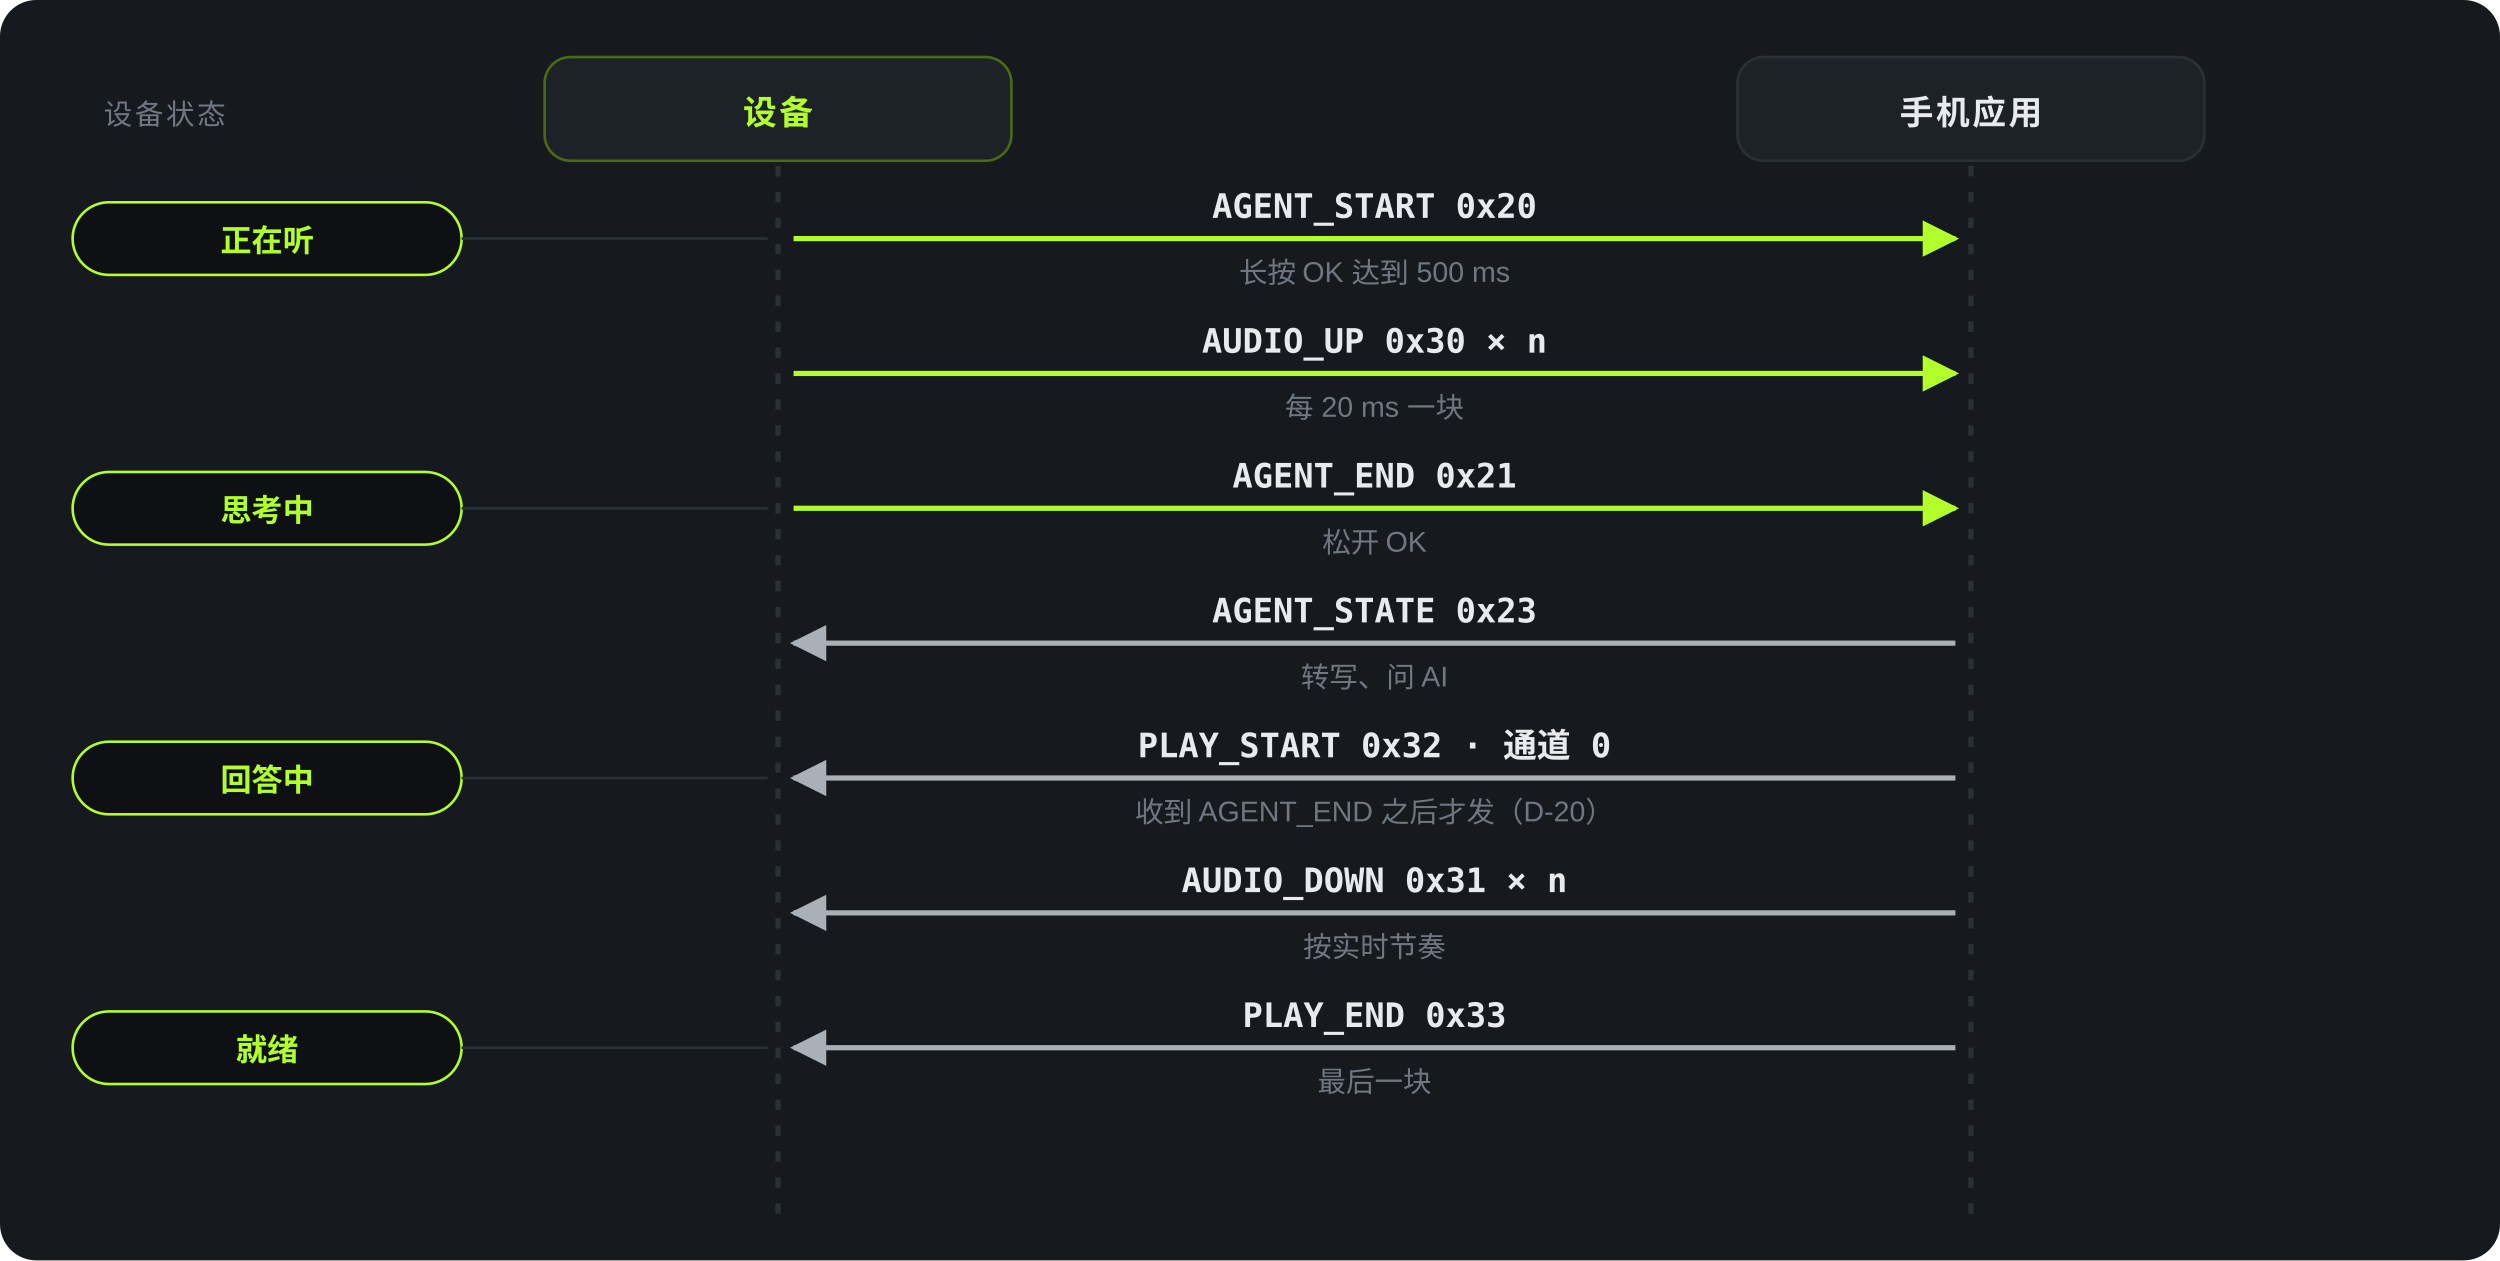
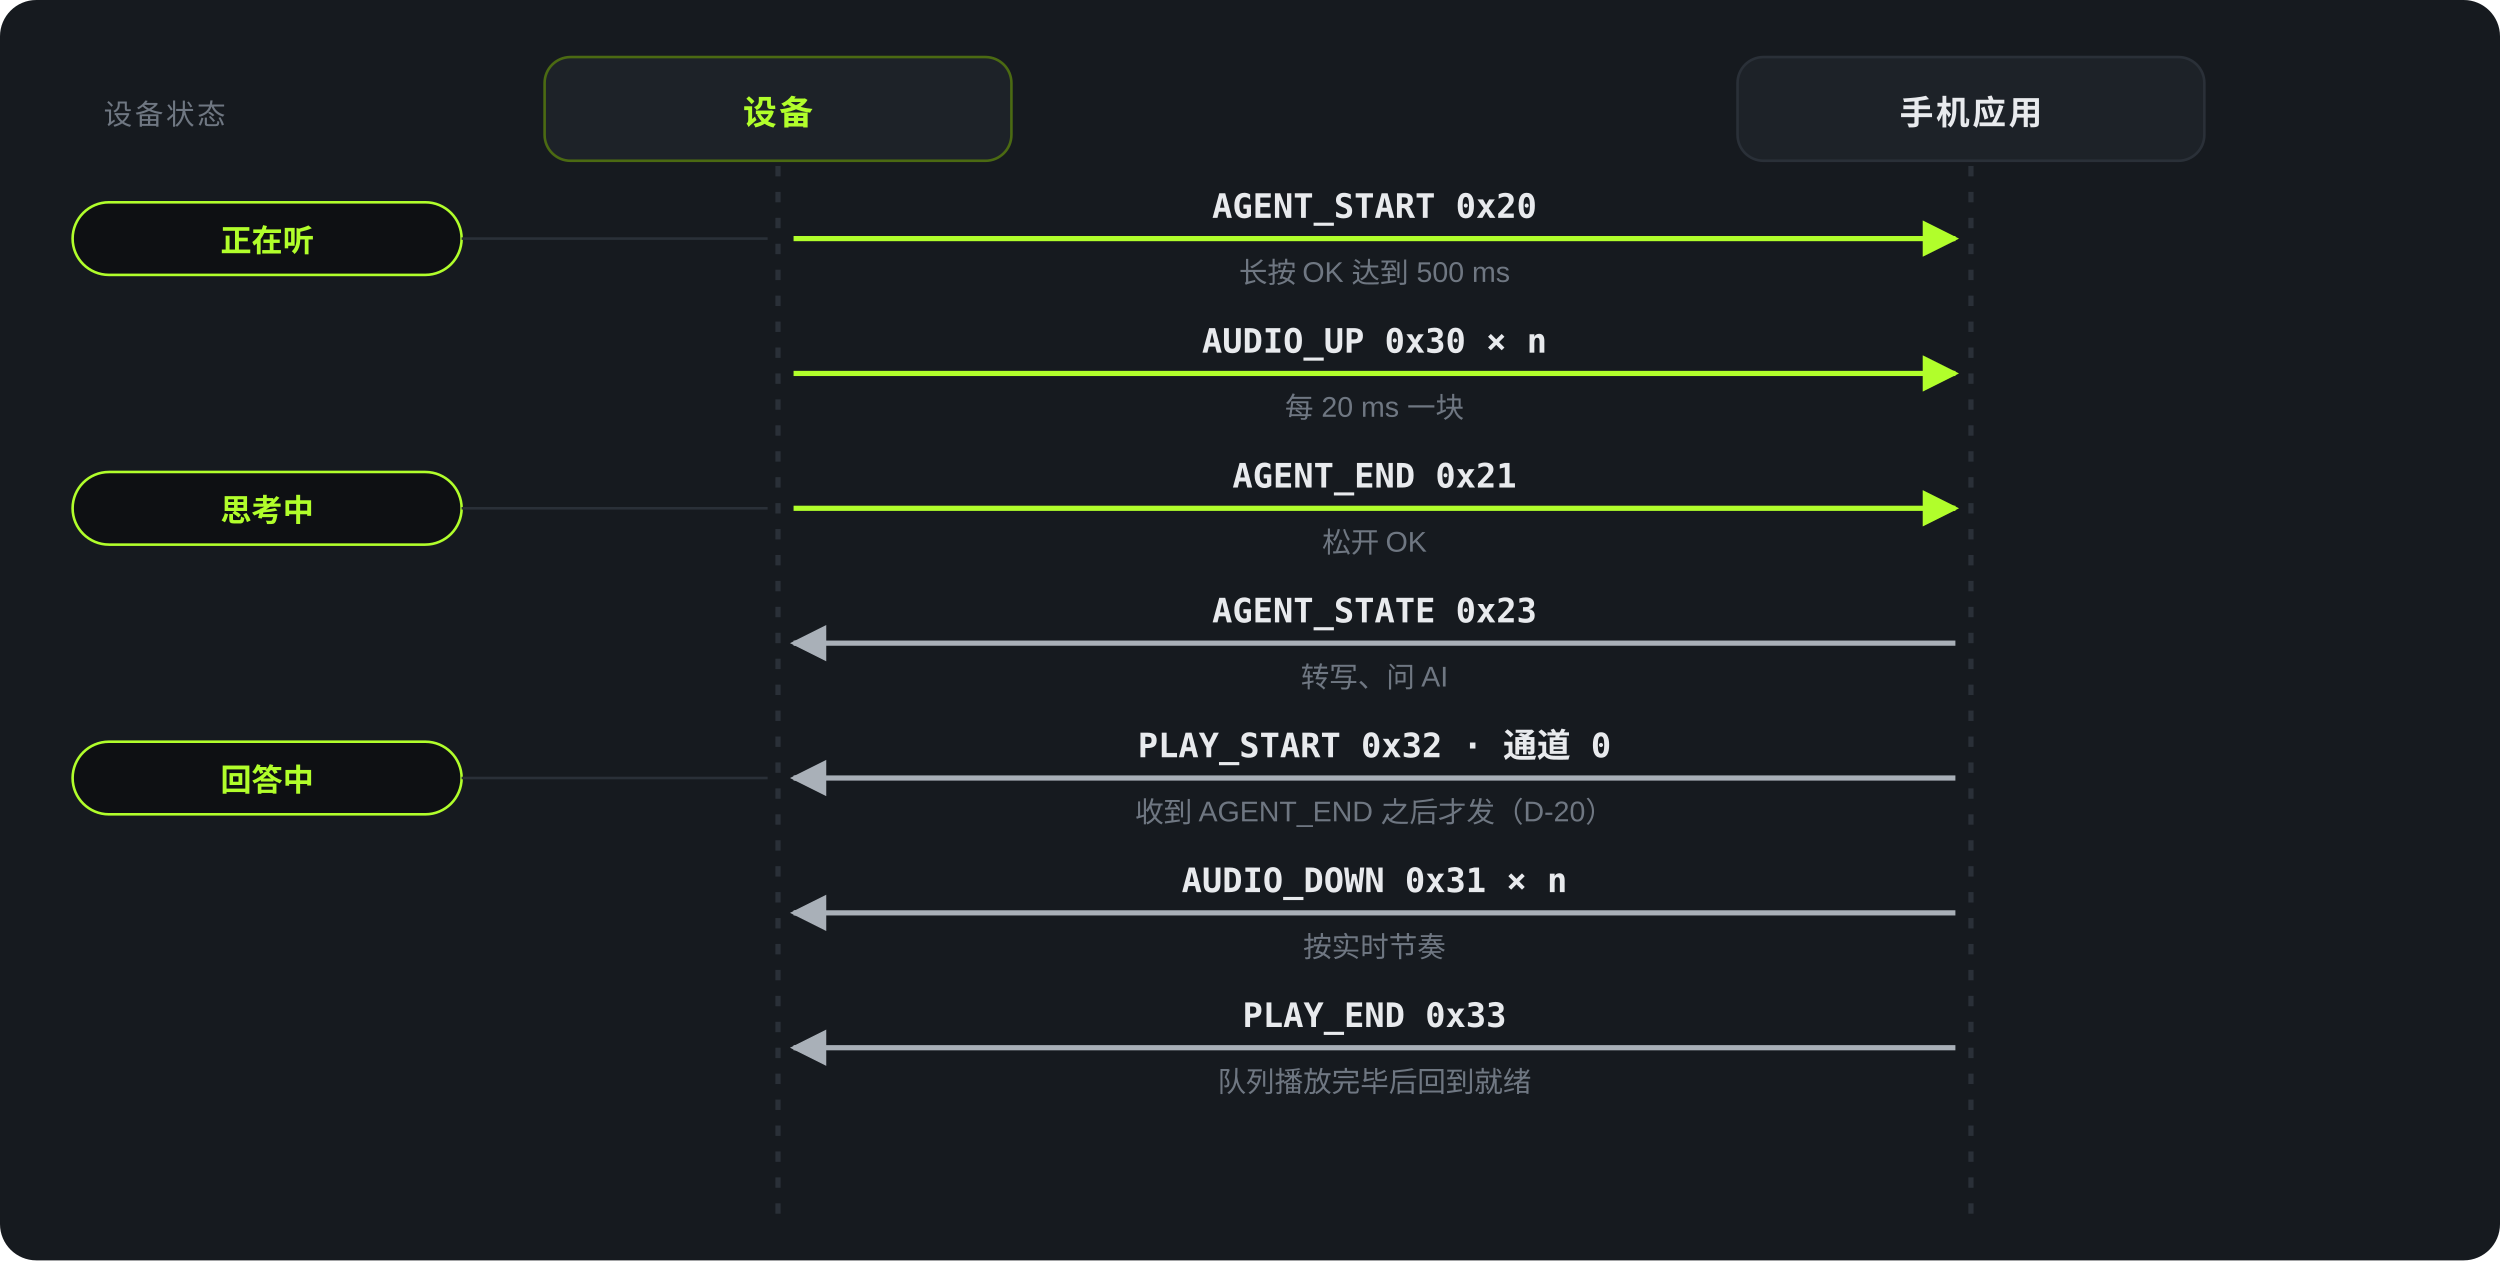
<svg xmlns="http://www.w3.org/2000/svg" viewBox="0 0 964 486" width="964" height="486" role="img" aria-label="一次教练提问：蓝牙消息和设备状态" font-family="-apple-system, 'PingFang SC', 'Noto Sans SC', 'Helvetica Neue', Arial, sans-serif">
  <defs>
    <marker id="ah" viewBox="0 0 10 10" refX="9" refY="5" markerWidth="7" markerHeight="7" orient="auto-start-reverse">
      <path d="M0,0 L10,5 L0,10 z" fill="#b1fe2b" />
    </marker>
    <marker id="ag" viewBox="0 0 10 10" refX="9" refY="5" markerWidth="7" markerHeight="7" orient="auto-start-reverse">
      <path d="M0,0 L10,5 L0,10 z" fill="#a9b0b8" />
    </marker>
  </defs>
  <rect width="964" height="486" rx="14" fill="#161a1f" />
  <rect x="210" y="22" width="180" height="40" rx="10" fill="#1d2228" stroke="#4b6a12" />
  <text x="300" y="48" font-size="13" fill="#b1fe2b" font-weight="700" text-anchor="middle" font-family="'SF Mono', Menlo, Consolas, monospace" letter-spacing="1">设备</text>
  <line x1="300" y1="64" x2="300" y2="470" stroke="#2a3038" stroke-width="2" stroke-dasharray="4 6" />
  <rect x="670" y="22" width="180" height="40" rx="10" fill="#1d2228" stroke="#2a3038" />
  <text x="760" y="48" font-size="13" fill="#e8eaed" font-weight="700" text-anchor="middle" font-family="'SF Mono', Menlo, Consolas, monospace" letter-spacing="1">手机应用</text>
  <line x1="760" y1="64" x2="760" y2="470" stroke="#2a3038" stroke-width="2" stroke-dasharray="4 6" />
  <text x="40" y="48" font-size="11" fill="#6f7782" font-weight="400" text-anchor="start" font-family="'SF Mono', Menlo, Consolas, monospace" letter-spacing="1">设备状态</text>
  <line x1="306" y1="92" x2="754" y2="92" stroke="#b1fe2b" stroke-width="2" marker-end="url(#ah)" />
  <text x="530.0" y="84" font-size="13" fill="#e8eaed" font-weight="600" text-anchor="middle" font-family="'SF Mono', Menlo, Consolas, monospace">AGENT_START 0x20</text>
  <text x="530.0" y="109" font-size="11" fill="#6f7782" font-weight="400" text-anchor="middle">长按 OK 达到 500 ms</text>
  <rect x="28" y="78" width="150" height="28" rx="14" fill="#0e1013" stroke="#b1fe2b" />
  <text x="103" y="97" font-size="12" fill="#b1fe2b" font-weight="700" text-anchor="middle">正在听</text>
  <line x1="178" y1="92" x2="296" y2="92" stroke="#2a3038" stroke-width="1" />
  <line x1="306" y1="144" x2="754" y2="144" stroke="#b1fe2b" stroke-width="2" marker-end="url(#ah)" />
  <text x="530.0" y="136" font-size="13" fill="#e8eaed" font-weight="600" text-anchor="middle" font-family="'SF Mono', Menlo, Consolas, monospace">AUDIO_UP 0x30 × n</text>
  <text x="530.0" y="161" font-size="11" fill="#6f7782" font-weight="400" text-anchor="middle">每 20 ms 一块</text>
  <line x1="306" y1="196" x2="754" y2="196" stroke="#b1fe2b" stroke-width="2" marker-end="url(#ah)" />
  <text x="530.0" y="188" font-size="13" fill="#e8eaed" font-weight="600" text-anchor="middle" font-family="'SF Mono', Menlo, Consolas, monospace">AGENT_END 0x21</text>
  <text x="530.0" y="213" font-size="11" fill="#6f7782" font-weight="400" text-anchor="middle">松开 OK</text>
  <rect x="28" y="182" width="150" height="28" rx="14" fill="#0e1013" stroke="#b1fe2b" />
  <text x="103" y="201" font-size="12" fill="#b1fe2b" font-weight="700" text-anchor="middle">思考中</text>
  <line x1="178" y1="196" x2="296" y2="196" stroke="#2a3038" stroke-width="1" />
  <line x1="754" y1="248" x2="306" y2="248" stroke="#a9b0b8" stroke-width="2" marker-end="url(#ag)" />
  <text x="530.0" y="240" font-size="13" fill="#e8eaed" font-weight="600" text-anchor="middle" font-family="'SF Mono', Menlo, Consolas, monospace">AGENT_STATE 0x23</text>
  <text x="530.0" y="265" font-size="11" fill="#6f7782" font-weight="400" text-anchor="middle">转写、问 AI</text>
  <line x1="754" y1="300" x2="306" y2="300" stroke="#a9b0b8" stroke-width="2" marker-end="url(#ag)" />
  <text x="530.0" y="292" font-size="13" fill="#e8eaed" font-weight="600" text-anchor="middle" font-family="'SF Mono', Menlo, Consolas, monospace">PLAY_START 0x32 · 通道 0</text>
  <text x="530.0" y="317" font-size="11" fill="#6f7782" font-weight="400" text-anchor="middle">收到 AGENT_END 之后才发（D-20）</text>
  <rect x="28" y="286" width="150" height="28" rx="14" fill="#0e1013" stroke="#b1fe2b" />
  <text x="103" y="305" font-size="12" fill="#b1fe2b" font-weight="700" text-anchor="middle">回答中</text>
  <line x1="178" y1="300" x2="296" y2="300" stroke="#2a3038" stroke-width="1" />
  <line x1="754" y1="352" x2="306" y2="352" stroke="#a9b0b8" stroke-width="2" marker-end="url(#ag)" />
  <text x="530.0" y="344" font-size="13" fill="#e8eaed" font-weight="600" text-anchor="middle" font-family="'SF Mono', Menlo, Consolas, monospace">AUDIO_DOWN 0x31 × n</text>
  <text x="530.0" y="369" font-size="11" fill="#6f7782" font-weight="400" text-anchor="middle">按实时节奏</text>
  <line x1="754" y1="404" x2="306" y2="404" stroke="#a9b0b8" stroke-width="2" marker-end="url(#ag)" />
  <text x="530.0" y="396" font-size="13" fill="#e8eaed" font-weight="600" text-anchor="middle" font-family="'SF Mono', Menlo, Consolas, monospace">PLAY_END 0x33</text>
-   <text x="530.0" y="421" font-size="11" fill="#6f7782" font-weight="400" text-anchor="middle">最后一块</text>
-   <rect x="28" y="390" width="150" height="28" rx="14" fill="#0e1013" stroke="#b1fe2b" />
-   <text x="103" y="409" font-size="12" fill="#b1fe2b" font-weight="700" text-anchor="middle">就绪</text>
-   <line x1="178" y1="404" x2="296" y2="404" stroke="#2a3038" stroke-width="1" />
+   <text x="530.0" y="421" font-size="11" fill="#6f7782" font-weight="400" text-anchor="middle">队列播放完毕后回到就绪</text>
</svg>
